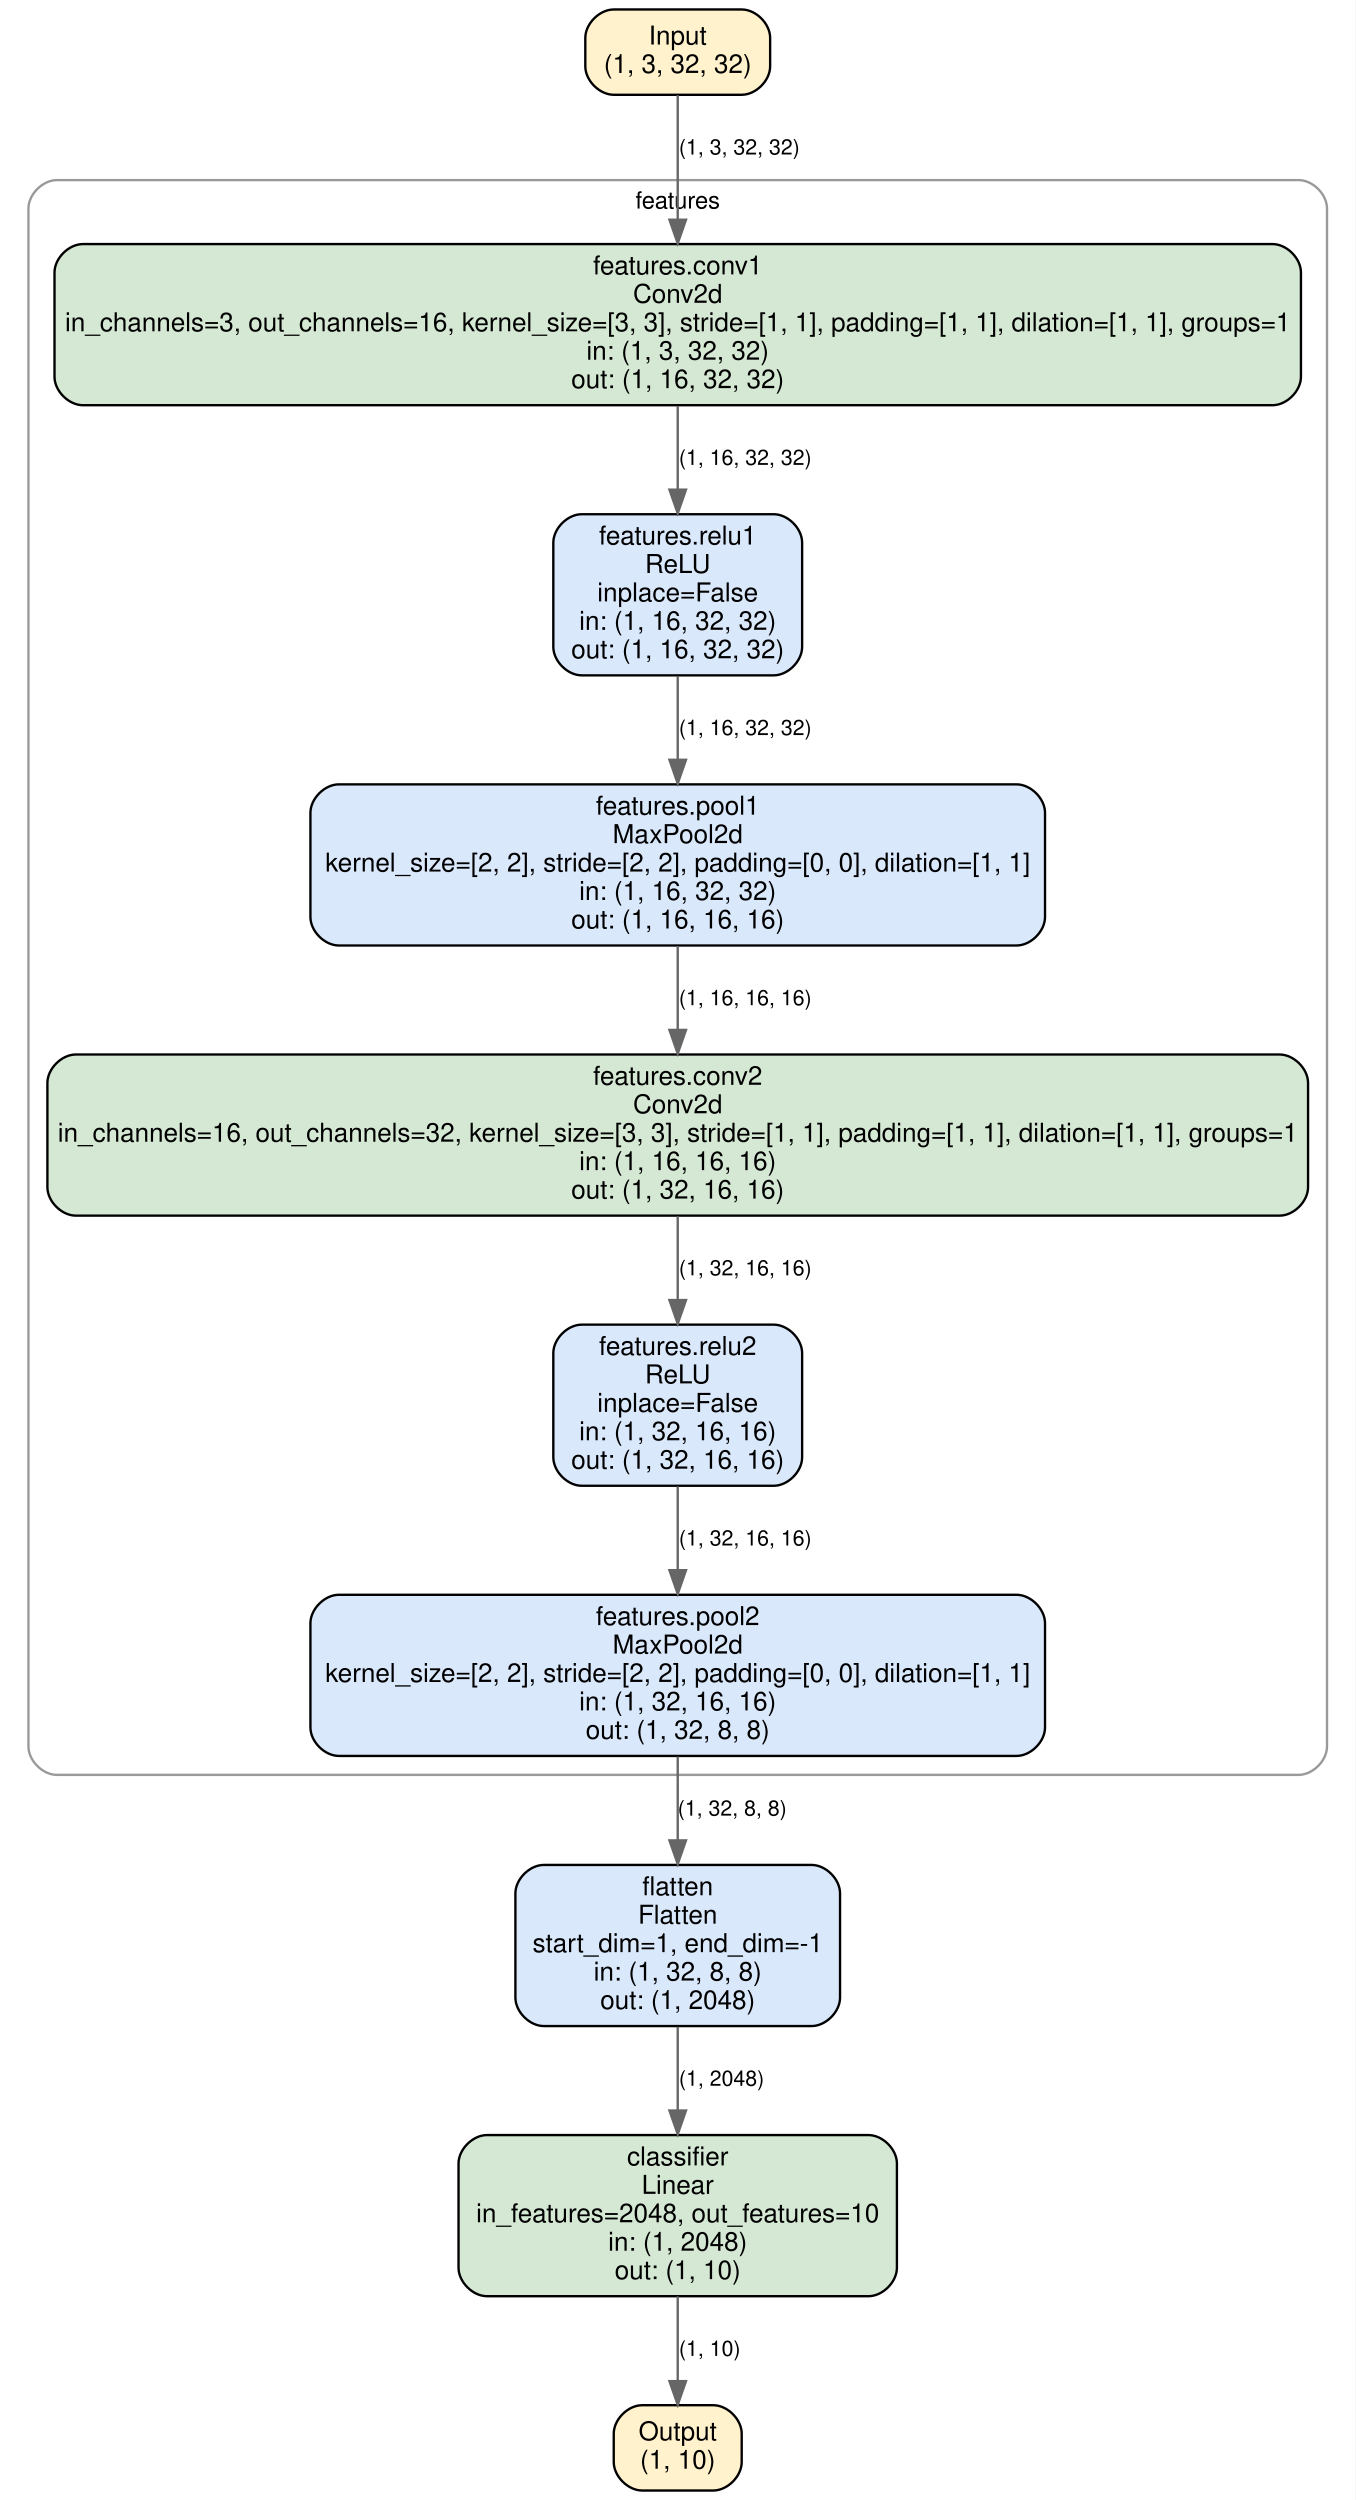
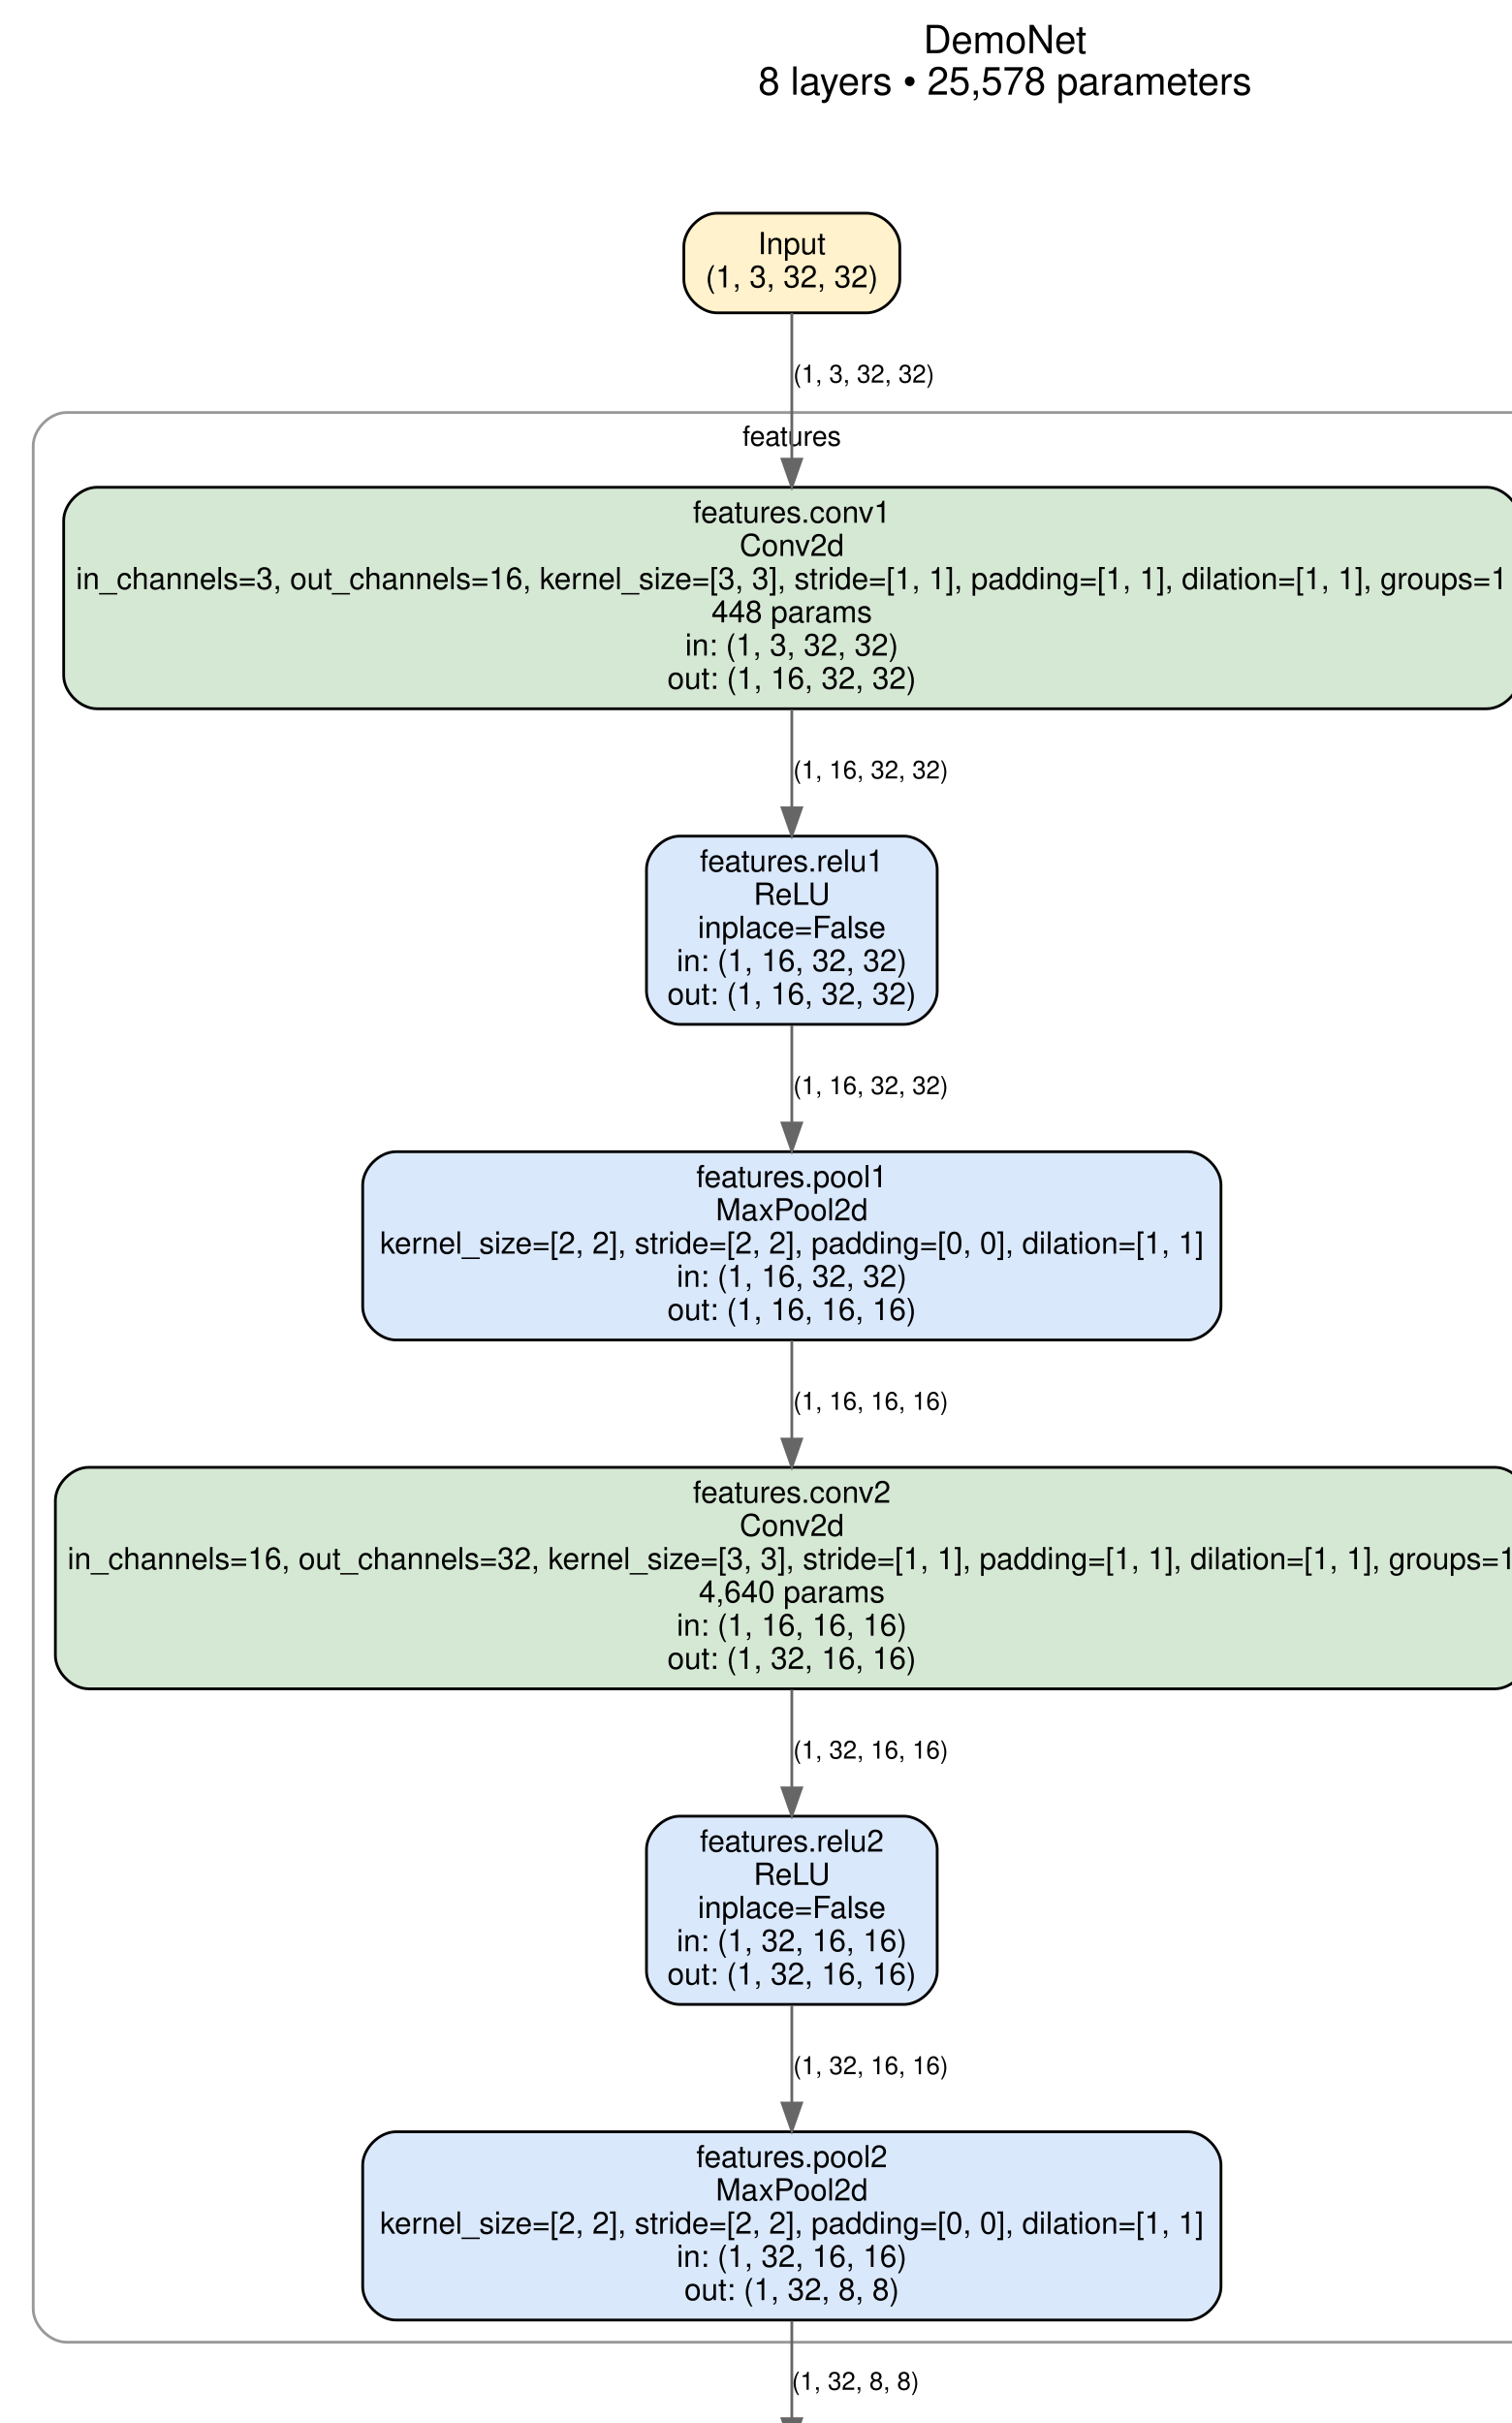
- <svg xmlns="http://www.w3.org/2000/svg" width="572pt" height="1055pt" viewBox="0.00 0.00 572.00 1055.00">
-   <g id="graph0" class="graph" transform="scale(1 1) rotate(0) translate(4 1051)">
-     <polygon fill="white" stroke="transparent" points="-4,4 -4,-1051 568,-1051 568,4 -4,4" />
+ <svg xmlns="http://www.w3.org/2000/svg" width="968pt" height="1552pt" viewBox="0.00 0.00 726.00 1164.00">
+   <g id="graph0" class="graph" transform="scale(1.33 1.33) rotate(0) translate(4 1160)">
+     <polygon fill="white" stroke="transparent" points="-4,4 -4,-1160 722,-1160 722,4 -4,4" />
+     <text text-anchor="middle" x="359" y="-1140.8" font-family="Helvetica,Arial,sans-serif" font-size="14.00">DemoNet</text>
+     <text text-anchor="middle" x="359" y="-1125.8" font-family="Helvetica,Arial,sans-serif" font-size="14.00">8 layers • 25,578 parameters</text>
    <g id="clust1" class="cluster">
-       <path fill="none" stroke="#999999" d="M20,-302C20,-302 544,-302 544,-302 550,-302 556,-308 556,-314 556,-314 556,-963 556,-963 556,-969 550,-975 544,-975 544,-975 20,-975 20,-975 14,-975 8,-969 8,-963 8,-963 8,-314 8,-314 8,-308 14,-302 20,-302" />
-       <text text-anchor="middle" x="282" y="-963" font-family="Helvetica,Arial,sans-serif" font-size="10.00">features</text>
+       <path fill="none" stroke="#999999" d="M20,-314C20,-314 544,-314 544,-314 550,-314 556,-320 556,-326 556,-326 556,-999 556,-999 556,-1005 550,-1011 544,-1011 544,-1011 20,-1011 20,-1011 14,-1011 8,-1005 8,-999 8,-999 8,-326 8,-326 8,-320 14,-314 20,-314" />
+       <text text-anchor="middle" x="282" y="-999" font-family="Helvetica,Arial,sans-serif" font-size="10.00">features</text>
+     </g>
+     <g id="clust2" class="cluster">
+       <path fill="none" stroke="#cccccc" d="M576,-798C576,-798 698,-798 698,-798 704,-798 710,-804 710,-810 710,-810 710,-1098 710,-1098 710,-1104 704,-1110 698,-1110 698,-1110 576,-1110 576,-1110 570,-1110 564,-1104 564,-1098 564,-1098 564,-810 564,-810 564,-804 570,-798 576,-798" />
+       <text text-anchor="middle" x="637" y="-1098" font-family="Helvetica,Arial,sans-serif" font-size="10.00">Legend</text>
    </g>
    <g id="node1" class="node">
-       <path fill="#d5e8d4" stroke="black" d="M533,-948C533,-948 31,-948 31,-948 25,-948 19,-942 19,-936 19,-936 19,-892 19,-892 19,-886 25,-880 31,-880 31,-880 533,-880 533,-880 539,-880 545,-886 545,-892 545,-892 545,-936 545,-936 545,-942 539,-948 533,-948" />
-       <text text-anchor="middle" x="282" y="-935.2" font-family="Helvetica,Arial,sans-serif" font-size="11.00">features.conv1</text>
-       <text text-anchor="middle" x="282" y="-923.2" font-family="Helvetica,Arial,sans-serif" font-size="11.00">Conv2d</text>
-       <text text-anchor="middle" x="282" y="-911.2" font-family="Helvetica,Arial,sans-serif" font-size="11.00">in_channels=3, out_channels=16, kernel_size=[3, 3], stride=[1, 1], padding=[1, 1], dilation=[1, 1], groups=1</text>
-       <text text-anchor="middle" x="282" y="-899.2" font-family="Helvetica,Arial,sans-serif" font-size="11.00">in: (1, 3, 32, 32)</text>
-       <text text-anchor="middle" x="282" y="-887.2" font-family="Helvetica,Arial,sans-serif" font-size="11.00">out: (1, 16, 32, 32)</text>
+       <path fill="#d5e8d4" stroke="black" d="M533,-984C533,-984 31,-984 31,-984 25,-984 19,-978 19,-972 19,-972 19,-916 19,-916 19,-910 25,-904 31,-904 31,-904 533,-904 533,-904 539,-904 545,-910 545,-916 545,-916 545,-972 545,-972 545,-978 539,-984 533,-984" />
+       <text text-anchor="middle" x="282" y="-971.2" font-family="Helvetica,Arial,sans-serif" font-size="11.00">features.conv1</text>
+       <text text-anchor="middle" x="282" y="-959.2" font-family="Helvetica,Arial,sans-serif" font-size="11.00">Conv2d</text>
+       <text text-anchor="middle" x="282" y="-947.2" font-family="Helvetica,Arial,sans-serif" font-size="11.00">in_channels=3, out_channels=16, kernel_size=[3, 3], stride=[1, 1], padding=[1, 1], dilation=[1, 1], groups=1</text>
+       <text text-anchor="middle" x="282" y="-935.2" font-family="Helvetica,Arial,sans-serif" font-size="11.00">448 params</text>
+       <text text-anchor="middle" x="282" y="-923.2" font-family="Helvetica,Arial,sans-serif" font-size="11.00">in: (1, 3, 32, 32)</text>
+       <text text-anchor="middle" x="282" y="-911.2" font-family="Helvetica,Arial,sans-serif" font-size="11.00">out: (1, 16, 32, 32)</text>
    </g>
    <g id="node2" class="node">
-       <path fill="#dae8fc" stroke="black" d="M322.5,-834C322.5,-834 241.5,-834 241.5,-834 235.5,-834 229.5,-828 229.5,-822 229.5,-822 229.5,-778 229.5,-778 229.5,-772 235.5,-766 241.5,-766 241.5,-766 322.5,-766 322.5,-766 328.5,-766 334.5,-772 334.5,-778 334.5,-778 334.5,-822 334.5,-822 334.5,-828 328.5,-834 322.5,-834" />
-       <text text-anchor="middle" x="282" y="-821.2" font-family="Helvetica,Arial,sans-serif" font-size="11.00">features.relu1</text>
-       <text text-anchor="middle" x="282" y="-809.2" font-family="Helvetica,Arial,sans-serif" font-size="11.00">ReLU</text>
-       <text text-anchor="middle" x="282" y="-797.2" font-family="Helvetica,Arial,sans-serif" font-size="11.00">inplace=False</text>
-       <text text-anchor="middle" x="282" y="-785.2" font-family="Helvetica,Arial,sans-serif" font-size="11.00">in: (1, 16, 32, 32)</text>
-       <text text-anchor="middle" x="282" y="-773.2" font-family="Helvetica,Arial,sans-serif" font-size="11.00">out: (1, 16, 32, 32)</text>
+       <path fill="#dae8fc" stroke="black" d="M322.5,-858C322.5,-858 241.5,-858 241.5,-858 235.5,-858 229.5,-852 229.5,-846 229.5,-846 229.5,-802 229.5,-802 229.5,-796 235.5,-790 241.5,-790 241.5,-790 322.5,-790 322.5,-790 328.5,-790 334.5,-796 334.5,-802 334.5,-802 334.5,-846 334.5,-846 334.5,-852 328.5,-858 322.5,-858" />
+       <text text-anchor="middle" x="282" y="-845.2" font-family="Helvetica,Arial,sans-serif" font-size="11.00">features.relu1</text>
+       <text text-anchor="middle" x="282" y="-833.2" font-family="Helvetica,Arial,sans-serif" font-size="11.00">ReLU</text>
+       <text text-anchor="middle" x="282" y="-821.2" font-family="Helvetica,Arial,sans-serif" font-size="11.00">inplace=False</text>
+       <text text-anchor="middle" x="282" y="-809.2" font-family="Helvetica,Arial,sans-serif" font-size="11.00">in: (1, 16, 32, 32)</text>
+       <text text-anchor="middle" x="282" y="-797.2" font-family="Helvetica,Arial,sans-serif" font-size="11.00">out: (1, 16, 32, 32)</text>
    </g>
    <g id="edge2" class="edge">
-       <path fill="none" stroke="#666666" d="M282,-879.7C282,-868.63 282,-856.13 282,-844.41" />
-       <polygon fill="#666666" stroke="#666666" points="285.5,-844.37 282,-834.37 278.5,-844.37 285.5,-844.37" />
-       <text text-anchor="middle" x="310.5" y="-854.8" font-family="Helvetica,Arial,sans-serif" font-size="9.00">(1, 16, 32, 32)</text>
+       <path fill="none" stroke="#666666" d="M282,-903.71C282,-892.42 282,-880.03 282,-868.5" />
+       <polygon fill="#666666" stroke="#666666" points="285.5,-868.21 282,-858.21 278.5,-868.21 285.5,-868.21" />
+       <text text-anchor="middle" x="310.5" y="-878.8" font-family="Helvetica,Arial,sans-serif" font-size="9.00">(1, 16, 32, 32)</text>
    </g>
    <g id="node3" class="node">
-       <path fill="#dae8fc" stroke="black" d="M425,-720C425,-720 139,-720 139,-720 133,-720 127,-714 127,-708 127,-708 127,-664 127,-664 127,-658 133,-652 139,-652 139,-652 425,-652 425,-652 431,-652 437,-658 437,-664 437,-664 437,-708 437,-708 437,-714 431,-720 425,-720" />
-       <text text-anchor="middle" x="282" y="-707.2" font-family="Helvetica,Arial,sans-serif" font-size="11.00">features.pool1</text>
-       <text text-anchor="middle" x="282" y="-695.2" font-family="Helvetica,Arial,sans-serif" font-size="11.00">MaxPool2d</text>
-       <text text-anchor="middle" x="282" y="-683.2" font-family="Helvetica,Arial,sans-serif" font-size="11.00">kernel_size=[2, 2], stride=[2, 2], padding=[0, 0], dilation=[1, 1]</text>
-       <text text-anchor="middle" x="282" y="-671.2" font-family="Helvetica,Arial,sans-serif" font-size="11.00">in: (1, 16, 32, 32)</text>
-       <text text-anchor="middle" x="282" y="-659.2" font-family="Helvetica,Arial,sans-serif" font-size="11.00">out: (1, 16, 16, 16)</text>
+       <path fill="#dae8fc" stroke="black" d="M425,-744C425,-744 139,-744 139,-744 133,-744 127,-738 127,-732 127,-732 127,-688 127,-688 127,-682 133,-676 139,-676 139,-676 425,-676 425,-676 431,-676 437,-682 437,-688 437,-688 437,-732 437,-732 437,-738 431,-744 425,-744" />
+       <text text-anchor="middle" x="282" y="-731.2" font-family="Helvetica,Arial,sans-serif" font-size="11.00">features.pool1</text>
+       <text text-anchor="middle" x="282" y="-719.2" font-family="Helvetica,Arial,sans-serif" font-size="11.00">MaxPool2d</text>
+       <text text-anchor="middle" x="282" y="-707.2" font-family="Helvetica,Arial,sans-serif" font-size="11.00">kernel_size=[2, 2], stride=[2, 2], padding=[0, 0], dilation=[1, 1]</text>
+       <text text-anchor="middle" x="282" y="-695.2" font-family="Helvetica,Arial,sans-serif" font-size="11.00">in: (1, 16, 32, 32)</text>
+       <text text-anchor="middle" x="282" y="-683.2" font-family="Helvetica,Arial,sans-serif" font-size="11.00">out: (1, 16, 16, 16)</text>
    </g>
    <g id="edge3" class="edge">
-       <path fill="none" stroke="#666666" d="M282,-765.7C282,-754.63 282,-742.13 282,-730.41" />
-       <polygon fill="#666666" stroke="#666666" points="285.5,-730.37 282,-720.37 278.5,-730.37 285.5,-730.37" />
-       <text text-anchor="middle" x="310.5" y="-740.8" font-family="Helvetica,Arial,sans-serif" font-size="9.00">(1, 16, 32, 32)</text>
+       <path fill="none" stroke="#666666" d="M282,-789.7C282,-778.63 282,-766.13 282,-754.41" />
+       <polygon fill="#666666" stroke="#666666" points="285.5,-754.37 282,-744.37 278.5,-754.37 285.5,-754.37" />
+       <text text-anchor="middle" x="310.5" y="-764.8" font-family="Helvetica,Arial,sans-serif" font-size="9.00">(1, 16, 32, 32)</text>
    </g>
    <g id="node4" class="node">
-       <path fill="#d5e8d4" stroke="black" d="M536,-606C536,-606 28,-606 28,-606 22,-606 16,-600 16,-594 16,-594 16,-550 16,-550 16,-544 22,-538 28,-538 28,-538 536,-538 536,-538 542,-538 548,-544 548,-550 548,-550 548,-594 548,-594 548,-600 542,-606 536,-606" />
-       <text text-anchor="middle" x="282" y="-593.2" font-family="Helvetica,Arial,sans-serif" font-size="11.00">features.conv2</text>
-       <text text-anchor="middle" x="282" y="-581.2" font-family="Helvetica,Arial,sans-serif" font-size="11.00">Conv2d</text>
-       <text text-anchor="middle" x="282" y="-569.2" font-family="Helvetica,Arial,sans-serif" font-size="11.00">in_channels=16, out_channels=32, kernel_size=[3, 3], stride=[1, 1], padding=[1, 1], dilation=[1, 1], groups=1</text>
-       <text text-anchor="middle" x="282" y="-557.2" font-family="Helvetica,Arial,sans-serif" font-size="11.00">in: (1, 16, 16, 16)</text>
-       <text text-anchor="middle" x="282" y="-545.2" font-family="Helvetica,Arial,sans-serif" font-size="11.00">out: (1, 32, 16, 16)</text>
+       <path fill="#d5e8d4" stroke="black" d="M536,-630C536,-630 28,-630 28,-630 22,-630 16,-624 16,-618 16,-618 16,-562 16,-562 16,-556 22,-550 28,-550 28,-550 536,-550 536,-550 542,-550 548,-556 548,-562 548,-562 548,-618 548,-618 548,-624 542,-630 536,-630" />
+       <text text-anchor="middle" x="282" y="-617.2" font-family="Helvetica,Arial,sans-serif" font-size="11.00">features.conv2</text>
+       <text text-anchor="middle" x="282" y="-605.2" font-family="Helvetica,Arial,sans-serif" font-size="11.00">Conv2d</text>
+       <text text-anchor="middle" x="282" y="-593.2" font-family="Helvetica,Arial,sans-serif" font-size="11.00">in_channels=16, out_channels=32, kernel_size=[3, 3], stride=[1, 1], padding=[1, 1], dilation=[1, 1], groups=1</text>
+       <text text-anchor="middle" x="282" y="-581.2" font-family="Helvetica,Arial,sans-serif" font-size="11.00">4,640 params</text>
+       <text text-anchor="middle" x="282" y="-569.2" font-family="Helvetica,Arial,sans-serif" font-size="11.00">in: (1, 16, 16, 16)</text>
+       <text text-anchor="middle" x="282" y="-557.2" font-family="Helvetica,Arial,sans-serif" font-size="11.00">out: (1, 32, 16, 16)</text>
    </g>
    <g id="edge4" class="edge">
-       <path fill="none" stroke="#666666" d="M282,-651.7C282,-640.63 282,-628.13 282,-616.41" />
-       <polygon fill="#666666" stroke="#666666" points="285.5,-616.37 282,-606.37 278.5,-616.37 285.5,-616.37" />
-       <text text-anchor="middle" x="310.5" y="-626.8" font-family="Helvetica,Arial,sans-serif" font-size="9.00">(1, 16, 16, 16)</text>
+       <path fill="none" stroke="#666666" d="M282,-675.82C282,-664.85 282,-652.4 282,-640.48" />
+       <polygon fill="#666666" stroke="#666666" points="285.5,-640.2 282,-630.2 278.5,-640.2 285.5,-640.2" />
+       <text text-anchor="middle" x="310.5" y="-650.8" font-family="Helvetica,Arial,sans-serif" font-size="9.00">(1, 16, 16, 16)</text>
    </g>
    <g id="node5" class="node">
-       <path fill="#dae8fc" stroke="black" d="M322.5,-492C322.5,-492 241.5,-492 241.5,-492 235.5,-492 229.5,-486 229.5,-480 229.5,-480 229.5,-436 229.5,-436 229.5,-430 235.5,-424 241.5,-424 241.5,-424 322.5,-424 322.5,-424 328.5,-424 334.5,-430 334.5,-436 334.5,-436 334.5,-480 334.5,-480 334.5,-486 328.5,-492 322.5,-492" />
-       <text text-anchor="middle" x="282" y="-479.2" font-family="Helvetica,Arial,sans-serif" font-size="11.00">features.relu2</text>
-       <text text-anchor="middle" x="282" y="-467.2" font-family="Helvetica,Arial,sans-serif" font-size="11.00">ReLU</text>
-       <text text-anchor="middle" x="282" y="-455.2" font-family="Helvetica,Arial,sans-serif" font-size="11.00">inplace=False</text>
-       <text text-anchor="middle" x="282" y="-443.2" font-family="Helvetica,Arial,sans-serif" font-size="11.00">in: (1, 32, 16, 16)</text>
-       <text text-anchor="middle" x="282" y="-431.2" font-family="Helvetica,Arial,sans-serif" font-size="11.00">out: (1, 32, 16, 16)</text>
+       <path fill="#dae8fc" stroke="black" d="M322.5,-504C322.5,-504 241.5,-504 241.5,-504 235.5,-504 229.5,-498 229.5,-492 229.5,-492 229.5,-448 229.5,-448 229.5,-442 235.5,-436 241.5,-436 241.5,-436 322.5,-436 322.5,-436 328.5,-436 334.5,-442 334.5,-448 334.5,-448 334.5,-492 334.5,-492 334.5,-498 328.5,-504 322.5,-504" />
+       <text text-anchor="middle" x="282" y="-491.2" font-family="Helvetica,Arial,sans-serif" font-size="11.00">features.relu2</text>
+       <text text-anchor="middle" x="282" y="-479.2" font-family="Helvetica,Arial,sans-serif" font-size="11.00">ReLU</text>
+       <text text-anchor="middle" x="282" y="-467.2" font-family="Helvetica,Arial,sans-serif" font-size="11.00">inplace=False</text>
+       <text text-anchor="middle" x="282" y="-455.2" font-family="Helvetica,Arial,sans-serif" font-size="11.00">in: (1, 32, 16, 16)</text>
+       <text text-anchor="middle" x="282" y="-443.2" font-family="Helvetica,Arial,sans-serif" font-size="11.00">out: (1, 32, 16, 16)</text>
    </g>
    <g id="edge5" class="edge">
-       <path fill="none" stroke="#666666" d="M282,-537.7C282,-526.63 282,-514.13 282,-502.41" />
-       <polygon fill="#666666" stroke="#666666" points="285.5,-502.37 282,-492.37 278.5,-502.37 285.5,-502.37" />
-       <text text-anchor="middle" x="310.5" y="-512.8" font-family="Helvetica,Arial,sans-serif" font-size="9.00">(1, 32, 16, 16)</text>
+       <path fill="none" stroke="#666666" d="M282,-549.71C282,-538.42 282,-526.03 282,-514.5" />
+       <polygon fill="#666666" stroke="#666666" points="285.5,-514.21 282,-504.21 278.5,-514.21 285.5,-514.21" />
+       <text text-anchor="middle" x="310.5" y="-524.8" font-family="Helvetica,Arial,sans-serif" font-size="9.00">(1, 32, 16, 16)</text>
    </g>
    <g id="node6" class="node">
-       <path fill="#dae8fc" stroke="black" d="M425,-378C425,-378 139,-378 139,-378 133,-378 127,-372 127,-366 127,-366 127,-322 127,-322 127,-316 133,-310 139,-310 139,-310 425,-310 425,-310 431,-310 437,-316 437,-322 437,-322 437,-366 437,-366 437,-372 431,-378 425,-378" />
-       <text text-anchor="middle" x="282" y="-365.2" font-family="Helvetica,Arial,sans-serif" font-size="11.00">features.pool2</text>
-       <text text-anchor="middle" x="282" y="-353.2" font-family="Helvetica,Arial,sans-serif" font-size="11.00">MaxPool2d</text>
-       <text text-anchor="middle" x="282" y="-341.2" font-family="Helvetica,Arial,sans-serif" font-size="11.00">kernel_size=[2, 2], stride=[2, 2], padding=[0, 0], dilation=[1, 1]</text>
-       <text text-anchor="middle" x="282" y="-329.2" font-family="Helvetica,Arial,sans-serif" font-size="11.00">in: (1, 32, 16, 16)</text>
-       <text text-anchor="middle" x="282" y="-317.2" font-family="Helvetica,Arial,sans-serif" font-size="11.00">out: (1, 32, 8, 8)</text>
+       <path fill="#dae8fc" stroke="black" d="M425,-390C425,-390 139,-390 139,-390 133,-390 127,-384 127,-378 127,-378 127,-334 127,-334 127,-328 133,-322 139,-322 139,-322 425,-322 425,-322 431,-322 437,-328 437,-334 437,-334 437,-378 437,-378 437,-384 431,-390 425,-390" />
+       <text text-anchor="middle" x="282" y="-377.2" font-family="Helvetica,Arial,sans-serif" font-size="11.00">features.pool2</text>
+       <text text-anchor="middle" x="282" y="-365.2" font-family="Helvetica,Arial,sans-serif" font-size="11.00">MaxPool2d</text>
+       <text text-anchor="middle" x="282" y="-353.2" font-family="Helvetica,Arial,sans-serif" font-size="11.00">kernel_size=[2, 2], stride=[2, 2], padding=[0, 0], dilation=[1, 1]</text>
+       <text text-anchor="middle" x="282" y="-341.2" font-family="Helvetica,Arial,sans-serif" font-size="11.00">in: (1, 32, 16, 16)</text>
+       <text text-anchor="middle" x="282" y="-329.2" font-family="Helvetica,Arial,sans-serif" font-size="11.00">out: (1, 32, 8, 8)</text>
    </g>
    <g id="edge6" class="edge">
-       <path fill="none" stroke="#666666" d="M282,-423.7C282,-412.63 282,-400.13 282,-388.41" />
-       <polygon fill="#666666" stroke="#666666" points="285.5,-388.37 282,-378.37 278.5,-388.37 285.5,-388.37" />
-       <text text-anchor="middle" x="310.5" y="-398.8" font-family="Helvetica,Arial,sans-serif" font-size="9.00">(1, 32, 16, 16)</text>
+       <path fill="none" stroke="#666666" d="M282,-435.7C282,-424.63 282,-412.13 282,-400.41" />
+       <polygon fill="#666666" stroke="#666666" points="285.5,-400.37 282,-390.37 278.5,-400.37 285.5,-400.37" />
+       <text text-anchor="middle" x="310.5" y="-410.8" font-family="Helvetica,Arial,sans-serif" font-size="9.00">(1, 32, 16, 16)</text>
    </g>
    <g id="node8" class="node">
-       <path fill="#dae8fc" stroke="black" d="M338.5,-264C338.5,-264 225.5,-264 225.5,-264 219.5,-264 213.5,-258 213.5,-252 213.5,-252 213.5,-208 213.5,-208 213.5,-202 219.5,-196 225.5,-196 225.5,-196 338.5,-196 338.5,-196 344.5,-196 350.5,-202 350.5,-208 350.5,-208 350.5,-252 350.5,-252 350.5,-258 344.5,-264 338.5,-264" />
-       <text text-anchor="middle" x="282" y="-251.2" font-family="Helvetica,Arial,sans-serif" font-size="11.00">flatten</text>
-       <text text-anchor="middle" x="282" y="-239.2" font-family="Helvetica,Arial,sans-serif" font-size="11.00">Flatten</text>
-       <text text-anchor="middle" x="282" y="-227.2" font-family="Helvetica,Arial,sans-serif" font-size="11.00">start_dim=1, end_dim=-1</text>
-       <text text-anchor="middle" x="282" y="-215.2" font-family="Helvetica,Arial,sans-serif" font-size="11.00">in: (1, 32, 8, 8)</text>
-       <text text-anchor="middle" x="282" y="-203.2" font-family="Helvetica,Arial,sans-serif" font-size="11.00">out: (1, 2048)</text>
+       <path fill="#dae8fc" stroke="black" d="M338.5,-276C338.5,-276 225.5,-276 225.5,-276 219.5,-276 213.5,-270 213.5,-264 213.5,-264 213.5,-220 213.5,-220 213.5,-214 219.5,-208 225.5,-208 225.5,-208 338.5,-208 338.5,-208 344.5,-208 350.5,-214 350.5,-220 350.5,-220 350.5,-264 350.5,-264 350.5,-270 344.5,-276 338.5,-276" />
+       <text text-anchor="middle" x="282" y="-263.2" font-family="Helvetica,Arial,sans-serif" font-size="11.00">flatten</text>
+       <text text-anchor="middle" x="282" y="-251.2" font-family="Helvetica,Arial,sans-serif" font-size="11.00">Flatten</text>
+       <text text-anchor="middle" x="282" y="-239.2" font-family="Helvetica,Arial,sans-serif" font-size="11.00">start_dim=1, end_dim=-1</text>
+       <text text-anchor="middle" x="282" y="-227.2" font-family="Helvetica,Arial,sans-serif" font-size="11.00">in: (1, 32, 8, 8)</text>
+       <text text-anchor="middle" x="282" y="-215.2" font-family="Helvetica,Arial,sans-serif" font-size="11.00">out: (1, 2048)</text>
    </g>
    <g id="edge7" class="edge">
-       <path fill="none" stroke="#666666" d="M282,-309.7C282,-298.63 282,-286.13 282,-274.41" />
-       <polygon fill="#666666" stroke="#666666" points="285.5,-274.37 282,-264.37 278.5,-274.37 285.5,-274.37" />
-       <text text-anchor="middle" x="305" y="-284.8" font-family="Helvetica,Arial,sans-serif" font-size="9.00">(1, 32, 8, 8)</text>
+       <path fill="none" stroke="#666666" d="M282,-321.7C282,-310.63 282,-298.13 282,-286.41" />
+       <polygon fill="#666666" stroke="#666666" points="285.5,-286.37 282,-276.37 278.5,-286.37 285.5,-286.37" />
+       <text text-anchor="middle" x="305" y="-296.8" font-family="Helvetica,Arial,sans-serif" font-size="9.00">(1, 32, 8, 8)</text>
    </g>
    <g id="node7" class="node">
-       <path fill="#fff2cc" stroke="black" d="M309,-1047C309,-1047 255,-1047 255,-1047 249,-1047 243,-1041 243,-1035 243,-1035 243,-1023 243,-1023 243,-1017 249,-1011 255,-1011 255,-1011 309,-1011 309,-1011 315,-1011 321,-1017 321,-1023 321,-1023 321,-1035 321,-1035 321,-1041 315,-1047 309,-1047" />
-       <text text-anchor="middle" x="282" y="-1032.2" font-family="Helvetica,Arial,sans-serif" font-size="11.00">Input</text>
-       <text text-anchor="middle" x="282" y="-1020.2" font-family="Helvetica,Arial,sans-serif" font-size="11.00">(1, 3, 32, 32)</text>
+       <path fill="#fff2cc" stroke="black" d="M309,-1083C309,-1083 255,-1083 255,-1083 249,-1083 243,-1077 243,-1071 243,-1071 243,-1059 243,-1059 243,-1053 249,-1047 255,-1047 255,-1047 309,-1047 309,-1047 315,-1047 321,-1053 321,-1059 321,-1059 321,-1071 321,-1071 321,-1077 315,-1083 309,-1083" />
+       <text text-anchor="middle" x="282" y="-1068.2" font-family="Helvetica,Arial,sans-serif" font-size="11.00">Input</text>
+       <text text-anchor="middle" x="282" y="-1056.2" font-family="Helvetica,Arial,sans-serif" font-size="11.00">(1, 3, 32, 32)</text>
    </g>
    <g id="edge1" class="edge">
-       <path fill="none" stroke="#666666" d="M282,-1010.84C282,-996.94 282,-976.74 282,-958.47" />
-       <polygon fill="#666666" stroke="#666666" points="285.5,-958.28 282,-948.28 278.5,-958.28 285.5,-958.28" />
-       <text text-anchor="middle" x="308" y="-985.8" font-family="Helvetica,Arial,sans-serif" font-size="9.00">(1, 3, 32, 32)</text>
+       <path fill="none" stroke="#666666" d="M282,-1046.95C282,-1033.18 282,-1013.07 282,-994.35" />
+       <polygon fill="#666666" stroke="#666666" points="285.5,-994.14 282,-984.14 278.5,-994.14 285.5,-994.14" />
+       <text text-anchor="middle" x="308" y="-1021.8" font-family="Helvetica,Arial,sans-serif" font-size="9.00">(1, 3, 32, 32)</text>
    </g>
    <g id="node9" class="node">
-       <path fill="#d5e8d4" stroke="black" d="M362.5,-150C362.5,-150 201.5,-150 201.5,-150 195.5,-150 189.5,-144 189.5,-138 189.5,-138 189.5,-94 189.5,-94 189.5,-88 195.5,-82 201.5,-82 201.5,-82 362.5,-82 362.5,-82 368.5,-82 374.5,-88 374.5,-94 374.5,-94 374.5,-138 374.5,-138 374.5,-144 368.5,-150 362.5,-150" />
-       <text text-anchor="middle" x="282" y="-137.2" font-family="Helvetica,Arial,sans-serif" font-size="11.00">classifier</text>
-       <text text-anchor="middle" x="282" y="-125.2" font-family="Helvetica,Arial,sans-serif" font-size="11.00">Linear</text>
-       <text text-anchor="middle" x="282" y="-113.2" font-family="Helvetica,Arial,sans-serif" font-size="11.00">in_features=2048, out_features=10</text>
+       <path fill="#d5e8d4" stroke="black" d="M362.5,-162C362.5,-162 201.5,-162 201.5,-162 195.5,-162 189.5,-156 189.5,-150 189.5,-150 189.5,-94 189.5,-94 189.5,-88 195.5,-82 201.5,-82 201.5,-82 362.5,-82 362.5,-82 368.5,-82 374.5,-88 374.5,-94 374.5,-94 374.5,-150 374.5,-150 374.5,-156 368.5,-162 362.5,-162" />
+       <text text-anchor="middle" x="282" y="-149.2" font-family="Helvetica,Arial,sans-serif" font-size="11.00">classifier</text>
+       <text text-anchor="middle" x="282" y="-137.2" font-family="Helvetica,Arial,sans-serif" font-size="11.00">Linear</text>
+       <text text-anchor="middle" x="282" y="-125.2" font-family="Helvetica,Arial,sans-serif" font-size="11.00">in_features=2048, out_features=10</text>
+       <text text-anchor="middle" x="282" y="-113.2" font-family="Helvetica,Arial,sans-serif" font-size="11.00">20,490 params</text>
      <text text-anchor="middle" x="282" y="-101.2" font-family="Helvetica,Arial,sans-serif" font-size="11.00">in: (1, 2048)</text>
      <text text-anchor="middle" x="282" y="-89.2" font-family="Helvetica,Arial,sans-serif" font-size="11.00">out: (1, 10)</text>
    </g>
    <g id="edge8" class="edge">
-       <path fill="none" stroke="#666666" d="M282,-195.7C282,-184.63 282,-172.13 282,-160.41" />
-       <polygon fill="#666666" stroke="#666666" points="285.5,-160.37 282,-150.37 278.5,-160.37 285.5,-160.37" />
-       <text text-anchor="middle" x="300.5" y="-170.8" font-family="Helvetica,Arial,sans-serif" font-size="9.00">(1, 2048)</text>
+       <path fill="none" stroke="#666666" d="M282,-207.82C282,-196.85 282,-184.4 282,-172.48" />
+       <polygon fill="#666666" stroke="#666666" points="285.5,-172.2 282,-162.2 278.5,-172.2 285.5,-172.2" />
+       <text text-anchor="middle" x="300.5" y="-182.8" font-family="Helvetica,Arial,sans-serif" font-size="9.00">(1, 2048)</text>
    </g>
    <g id="node10" class="node">
      <path fill="#fff2cc" stroke="black" d="M297,-36C297,-36 267,-36 267,-36 261,-36 255,-30 255,-24 255,-24 255,-12 255,-12 255,-6 261,0 267,0 267,0 297,0 297,0 303,0 309,-6 309,-12 309,-12 309,-24 309,-24 309,-30 303,-36 297,-36" />
      <text text-anchor="middle" x="282" y="-21.2" font-family="Helvetica,Arial,sans-serif" font-size="11.00">Output</text>
      <text text-anchor="middle" x="282" y="-9.2" font-family="Helvetica,Arial,sans-serif" font-size="11.00">(1, 10)</text>
    </g>
    <g id="edge9" class="edge">
-       <path fill="none" stroke="#666666" d="M282,-81.96C282,-70.29 282,-57.3 282,-46.17" />
-       <polygon fill="#666666" stroke="#666666" points="285.5,-46.17 282,-36.17 278.5,-46.17 285.5,-46.17" />
+       <path fill="none" stroke="#666666" d="M282,-81.86C282,-69.97 282,-57.18 282,-46.26" />
+       <polygon fill="#666666" stroke="#666666" points="285.5,-46.07 282,-36.07 278.5,-46.07 285.5,-46.07" />
      <text text-anchor="middle" x="295.5" y="-56.8" font-family="Helvetica,Arial,sans-serif" font-size="9.00">(1, 10)</text>
+     </g>
+     <g id="node11" class="node">
+       <path fill="#fff2cc" stroke="black" d="M666,-1083C666,-1083 608,-1083 608,-1083 602,-1083 596,-1077 596,-1071 596,-1071 596,-1059 596,-1059 596,-1053 602,-1047 608,-1047 608,-1047 666,-1047 666,-1047 672,-1047 678,-1053 678,-1059 678,-1059 678,-1071 678,-1071 678,-1077 672,-1083 666,-1083" />
+       <text text-anchor="middle" x="637" y="-1062.2" font-family="Helvetica,Arial,sans-serif" font-size="11.00">Input / Output</text>
+     </g>
+     <g id="node12" class="node">
+       <path fill="#d5e8d4" stroke="black" d="M689.5,-962C689.5,-962 584.5,-962 584.5,-962 578.5,-962 572.5,-956 572.5,-950 572.5,-950 572.5,-938 572.5,-938 572.5,-932 578.5,-926 584.5,-926 584.5,-926 689.5,-926 689.5,-926 695.5,-926 701.5,-932 701.5,-938 701.5,-938 701.5,-950 701.5,-950 701.5,-956 695.5,-962 689.5,-962" />
+       <text text-anchor="middle" x="637" y="-941.2" font-family="Helvetica,Arial,sans-serif" font-size="11.00">Layer (has parameters)</text>
+     </g>
+     <g id="node13" class="node">
+       <path fill="#dae8fc" stroke="black" d="M683,-842C683,-842 591,-842 591,-842 585,-842 579,-836 579,-830 579,-830 579,-818 579,-818 579,-812 585,-806 591,-806 591,-806 683,-806 683,-806 689,-806 695,-812 695,-818 695,-818 695,-830 695,-830 695,-836 689,-842 683,-842" />
+       <text text-anchor="middle" x="637" y="-821.2" font-family="Helvetica,Arial,sans-serif" font-size="11.00">Operation (stateless)</text>
    </g>
  </g>
</svg>
